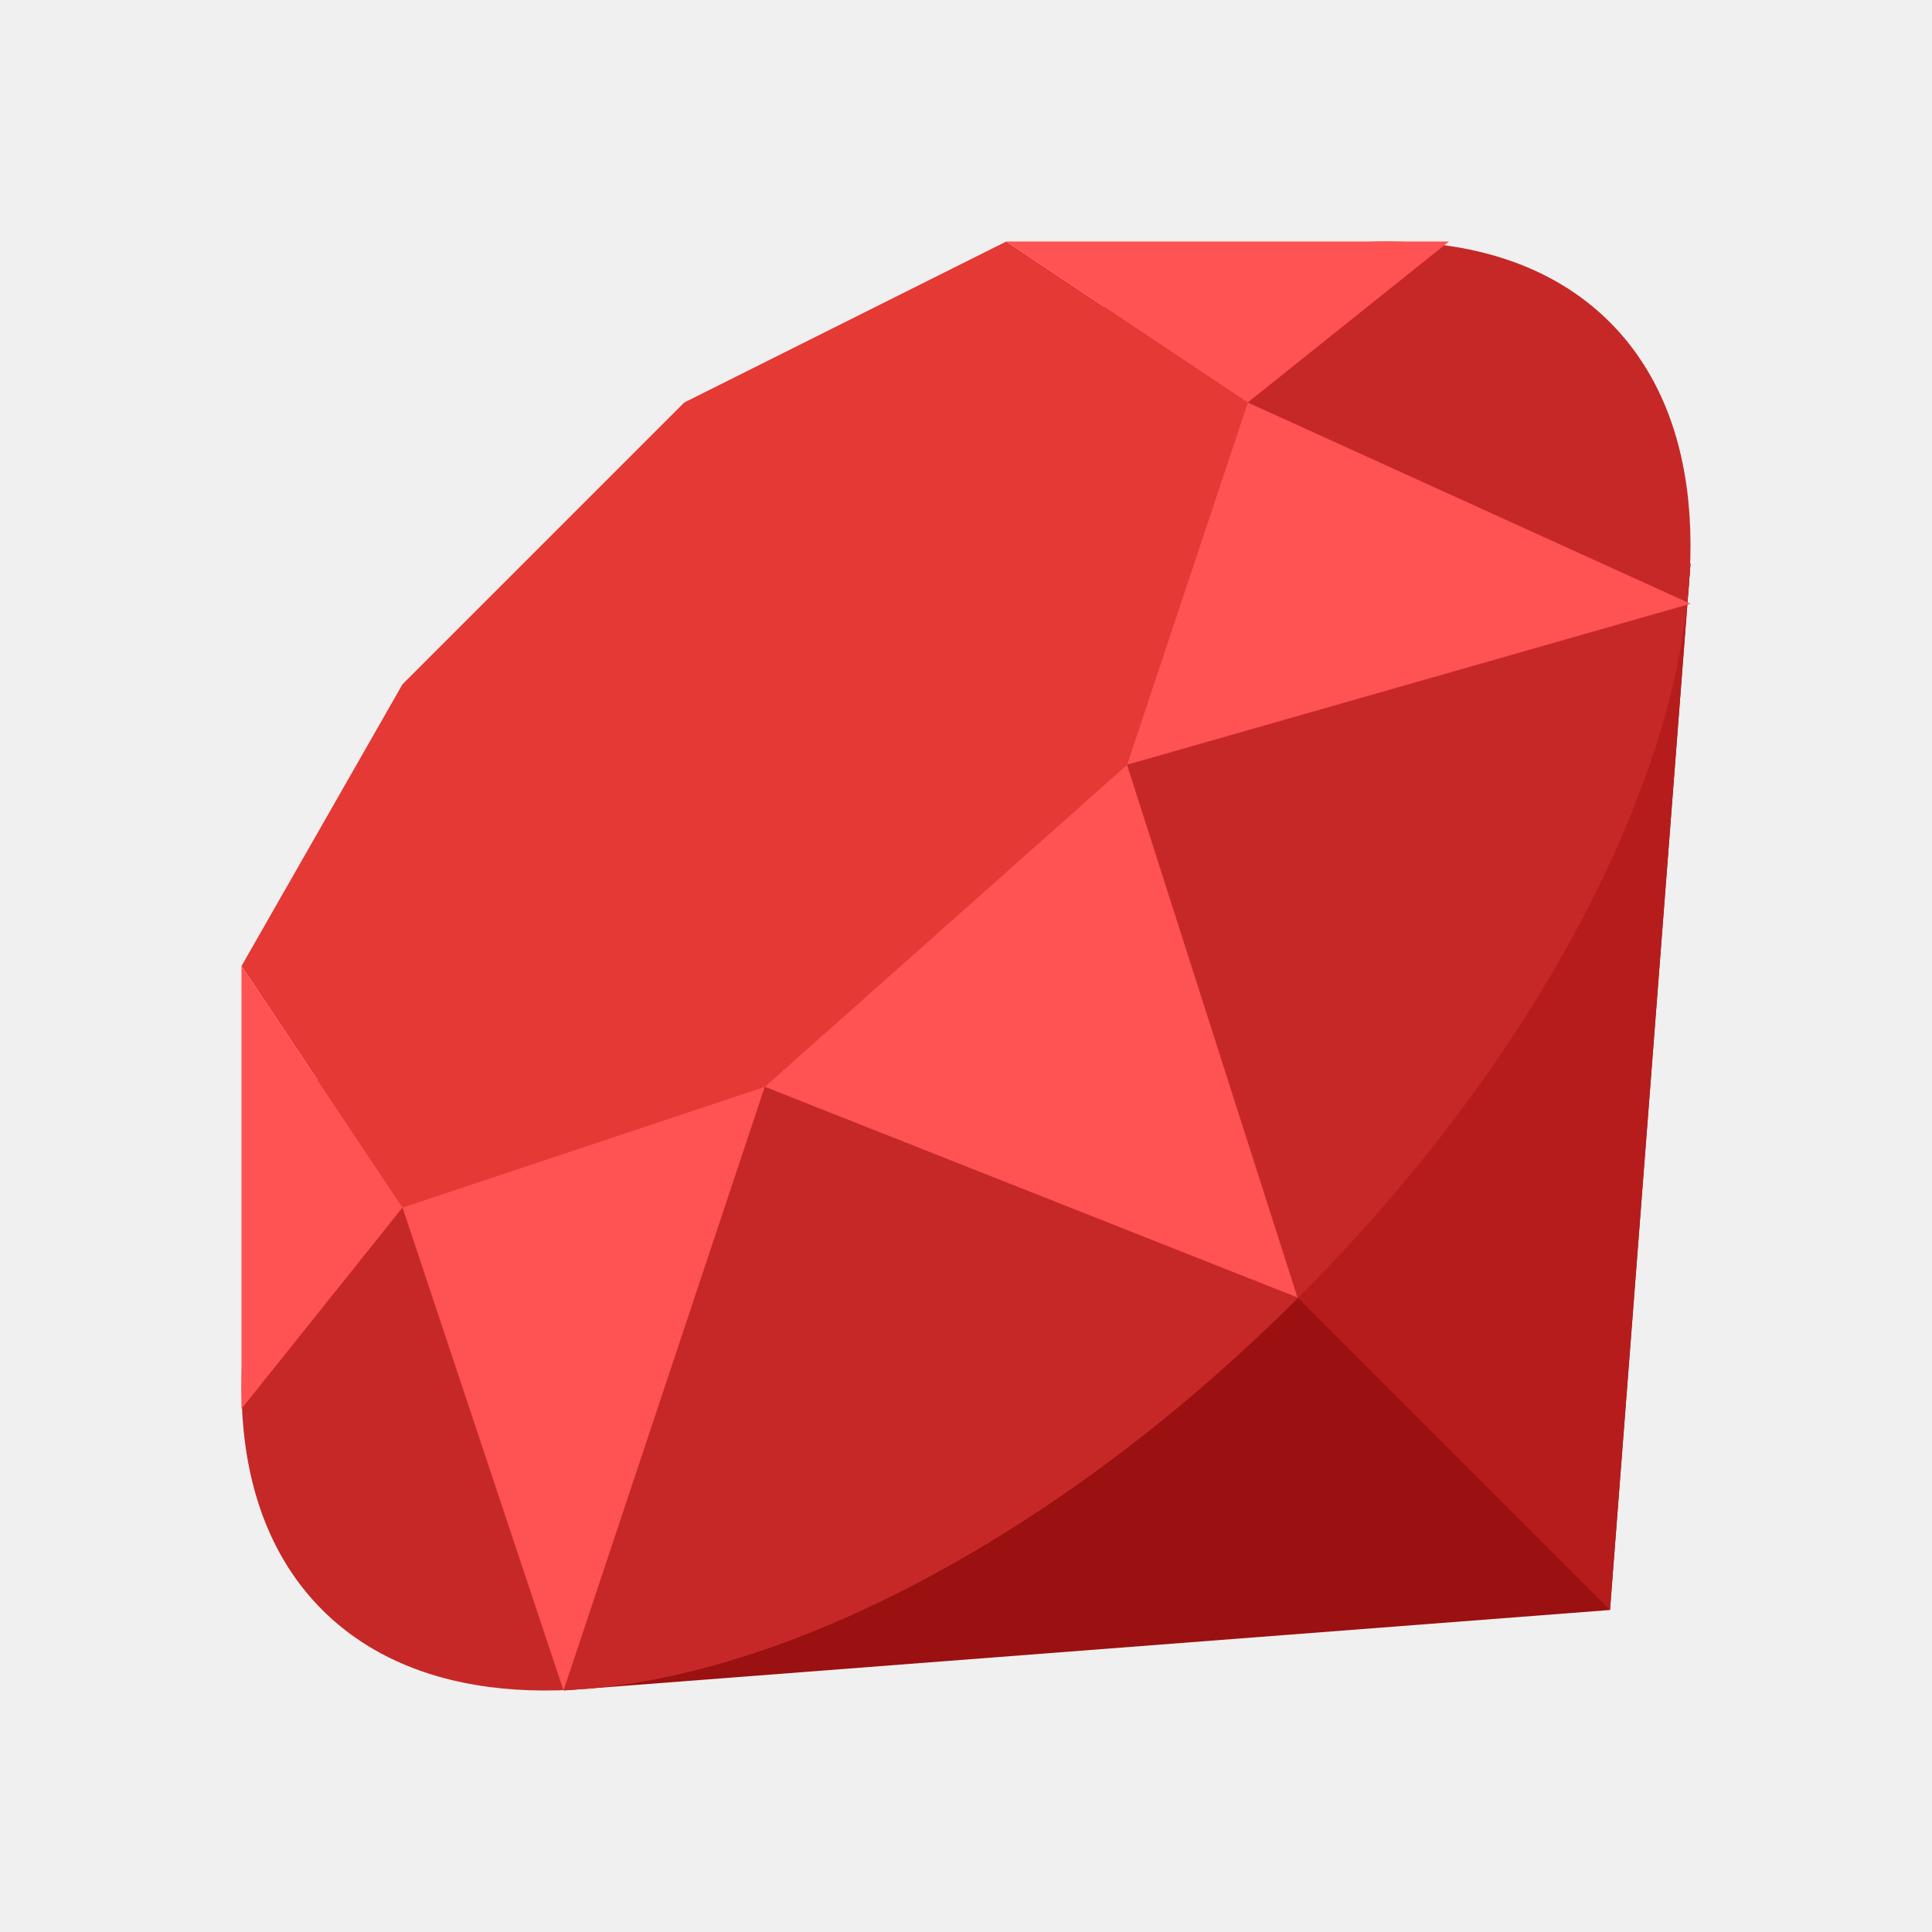
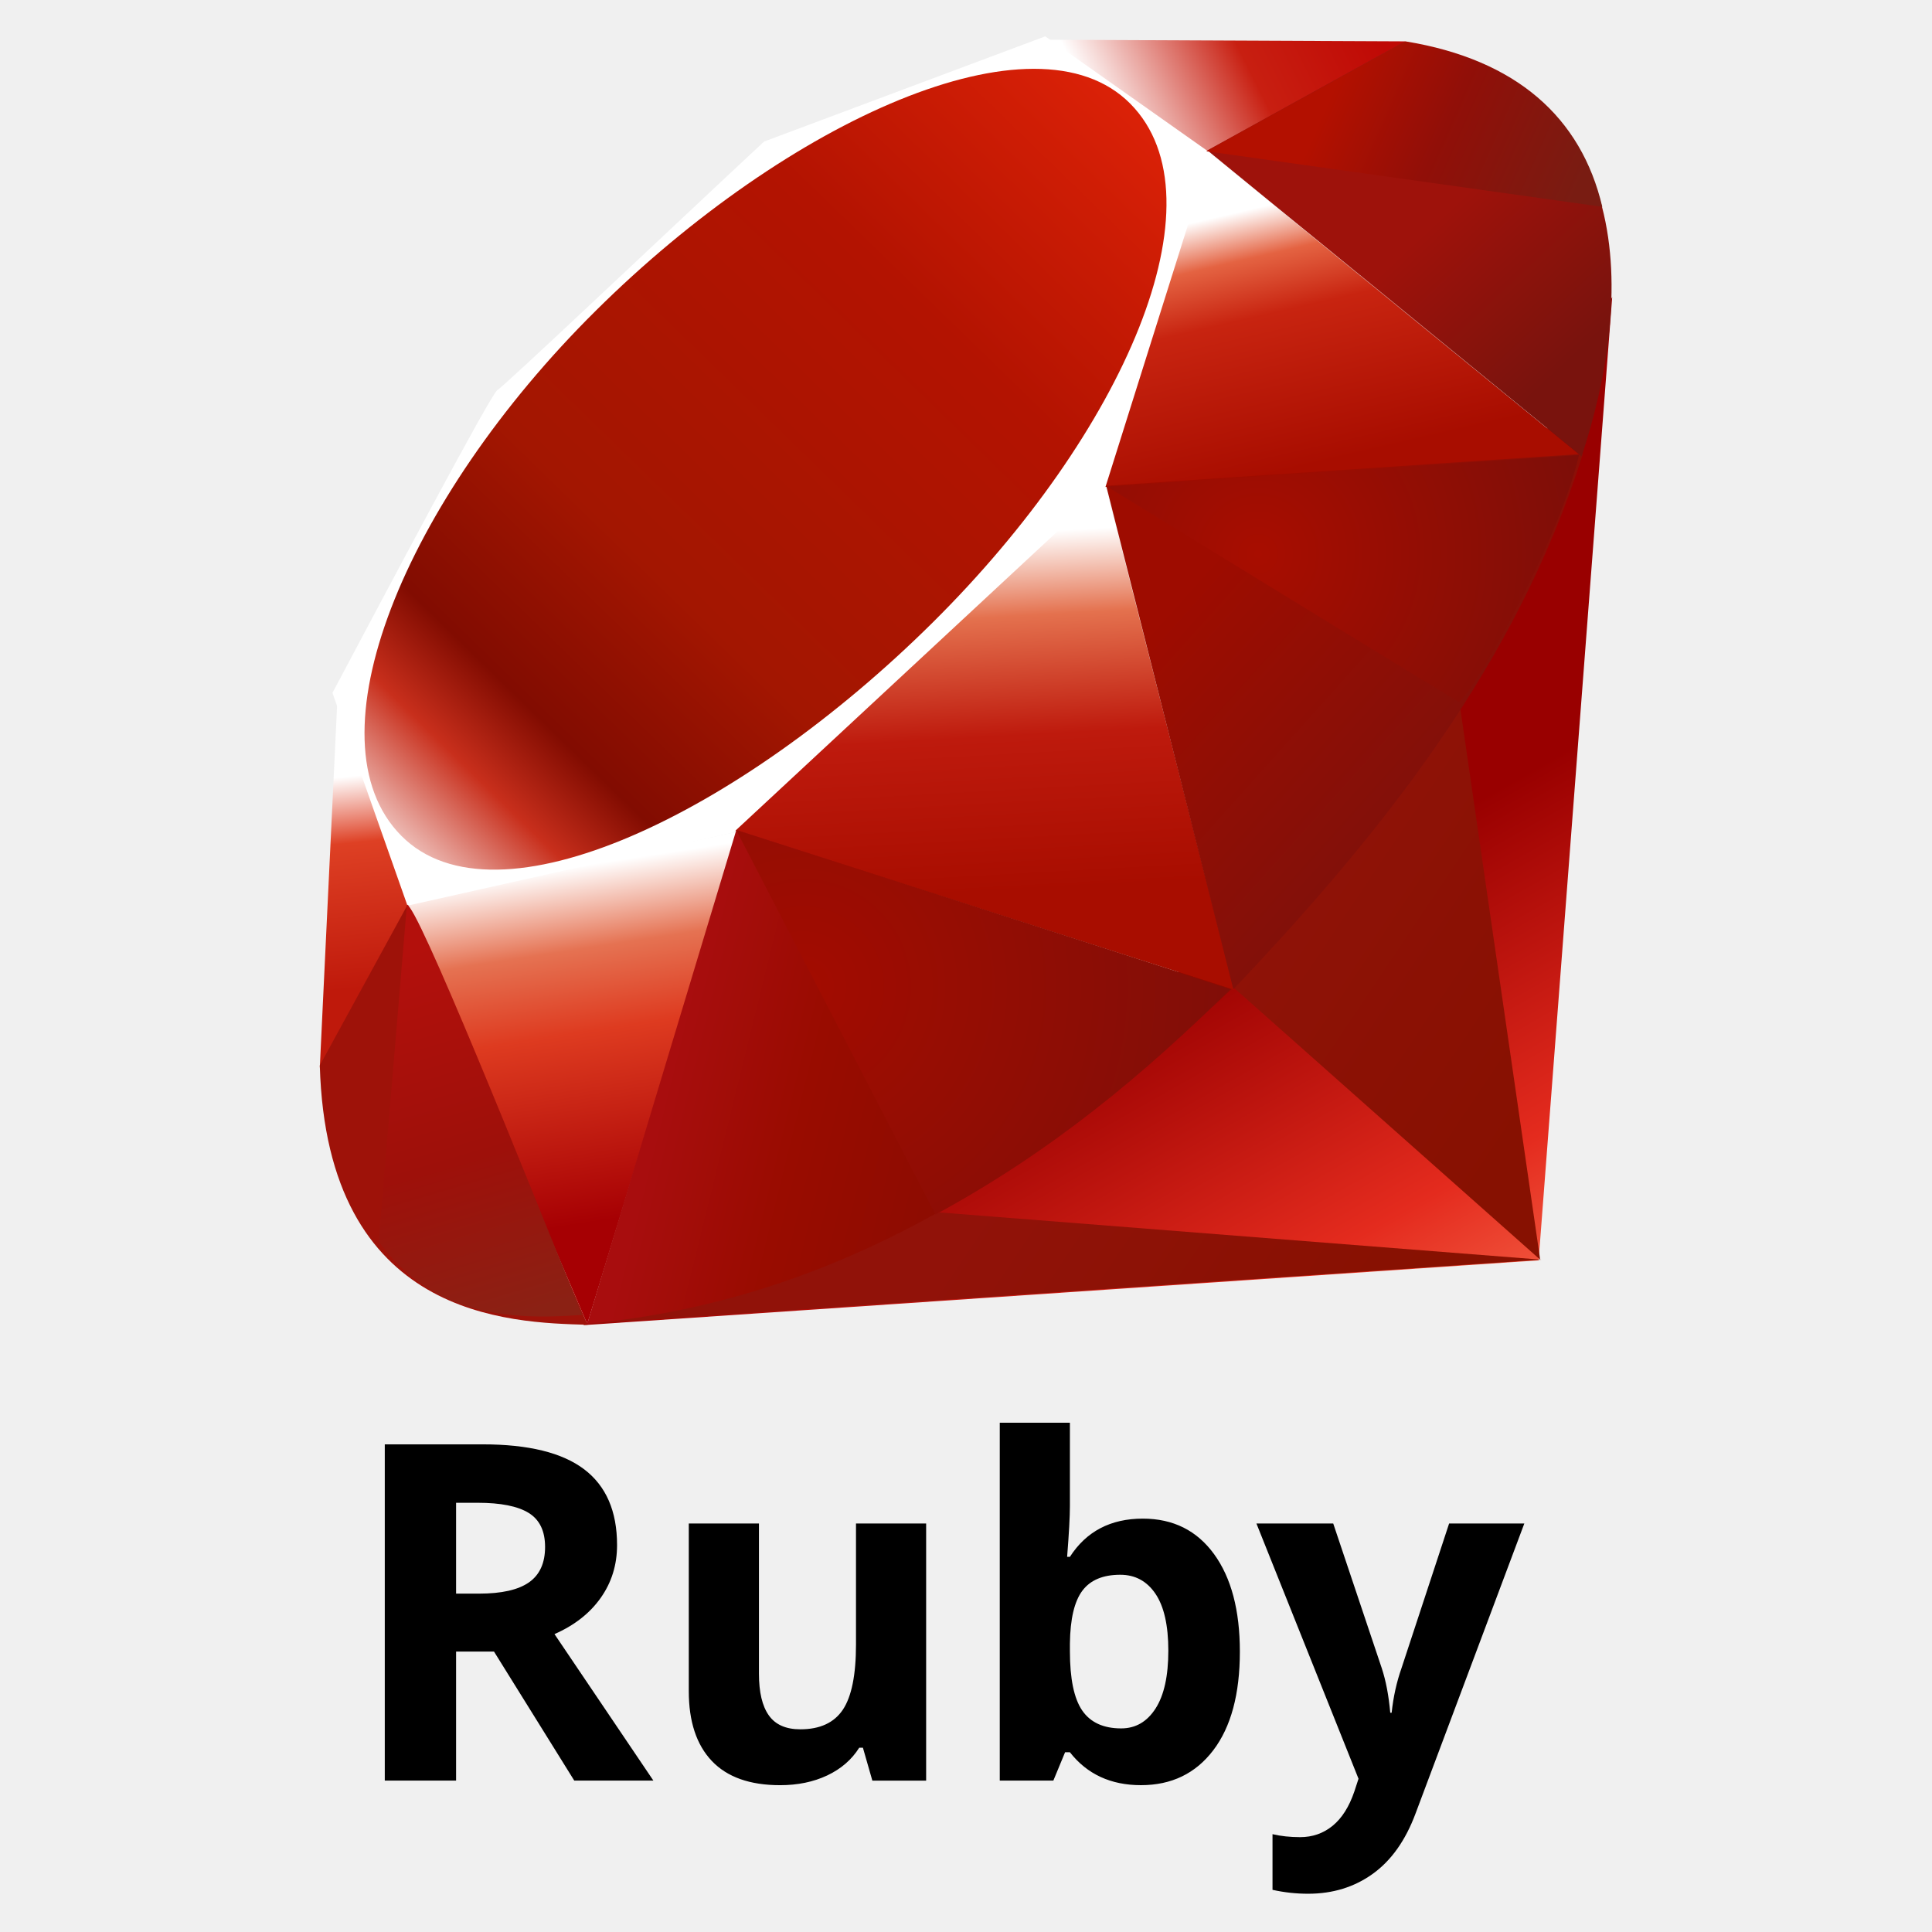
- <svg xmlns="http://www.w3.org/2000/svg" viewBox="0 0 48 48" width="144px" height="144px">
-   <path fill="#9B1010" d="M42 14L40 40 14 42z" />
-   <path fill="#B71C1C" d="M28 28L40 40 42 14z" />
-   <path fill="#C62828" d="M24 12.336A22.621 11.664 0 1 0 24 35.664A22.621 11.664 0 1 0 24 12.336Z" transform="rotate(-45.001 24 24)" />
-   <path fill="#E53935" d="M10 17L17 10 25 6 31 10 28 19 19 27 10 30 6 24z" />
-   <path fill="#FF5252" d="M31,10l-6-4h11L31,10z M42,15l-11-5l-3,9L42,15z M19,27l13.235,5.235L28,19L19,27z M10,30l4,12l5-15L10,30z M6,24v11l4-5L6,24z" />
+ <svg xmlns="http://www.w3.org/2000/svg" viewBox="0 0 128 128">
+   <path d="M30.217 109.422v8.547h-4.724v-22.277h6.491c3.026 0 5.266.551 6.719 1.653 1.453 1.103 2.179 2.776 2.179 5.02 0 1.311-.361 2.477-1.083 3.497-.721 1.021-1.742 1.822-3.063 2.401l6.552 9.705h-5.242l-5.317-8.547h-2.512zm0-3.84h1.524c1.492 0 2.595-.25 3.306-.747.71-.498 1.066-1.28 1.066-2.346 0-1.057-.363-1.808-1.089-2.255-.726-.447-1.851-.671-3.375-.671h-1.432v6.019zM57.795 117.969l-.625-2.179h-.244c-.498.793-1.205 1.404-2.118 1.836-.915.432-1.957.647-3.124.647-2.002 0-3.509-.535-4.526-1.607-1.016-1.072-1.524-2.613-1.524-4.624v-11.108h4.648v9.95c0 1.229.218 2.151.656 2.766.436.615 1.131.921 2.086.921 1.301 0 2.24-.435 2.819-1.302.579-.869.869-2.308.869-4.319v-8.015h4.647v17.035h-3.564zM75.713 100.613c2.011 0 3.586.786 4.725 2.355 1.137 1.569 1.706 3.72 1.706 6.453 0 2.813-.587 4.992-1.759 6.535-1.173 1.545-2.771 2.316-4.793 2.316-2 0-3.57-.727-4.708-2.18h-.32l-.776 1.875h-3.551v-23.707h4.647v5.516c0 .701-.062 1.823-.184 3.368h.184c1.086-1.686 2.697-2.531 4.829-2.531zm-1.493 3.719c-1.147 0-1.985.353-2.513 1.059-.528.707-.803 1.872-.823 3.498v.502c0 1.829.271 3.139.814 3.932.544.792 1.405 1.188 2.583 1.188.955 0 1.713-.44 2.278-1.318.564-.878.846-2.156.846-3.832 0-1.676-.286-2.934-.854-3.772-.568-.838-1.345-1.257-2.331-1.257zM83.241 100.934h5.088l3.215 9.584c.275.833.463 1.818.564 2.956h.092c.111-1.046.329-2.032.654-2.956l3.154-9.584h4.983l-7.207 19.214c-.661 1.777-1.602 3.108-2.826 3.992-1.225.884-2.654 1.325-4.29 1.325-.803 0-1.59-.086-2.361-.259v-3.687c.558.131 1.167.197 1.828.197.822 0 1.541-.251 2.156-.754.615-.502 1.095-1.261 1.44-2.277l.274-.839-6.764-16.912z" />
+   <linearGradient id="a" x1="143.917" x2="125.854" y1="2125.439" y2="2157.331" gradientTransform="matrix(1 0 0 -1 -47.5 2221)" gradientUnits="userSpaceOnUse">
+     <stop offset="0" stop-color="#FB7655" />
+     <stop offset="0" stop-color="#FB7655" />
+     <stop offset=".41" stop-color="#E42B1E" />
+     <stop offset=".99" stop-color="#900" />
+     <stop offset="1" stop-color="#900" />
+   </linearGradient>
+   <path fill="url(#a)" d="M87.524 58.767l-48.886 29.028 63.3-4.294 4.875-63.828z" />
+   <linearGradient id="b" x1="152.913" x2="129.634" y1="2152.229" y2="2167.85" gradientTransform="matrix(1 0 0 -1 -47.5 2221)" gradientUnits="userSpaceOnUse">
+     <stop offset="0" stop-color="#871101" />
+     <stop offset="0" stop-color="#871101" />
+     <stop offset=".99" stop-color="#911209" />
+     <stop offset="1" stop-color="#911209" />
+   </linearGradient>
+   <path fill="url(#b)" d="M102.041 83.457l-5.441-37.552-14.818 19.57z" />
+   <linearGradient id="c" x1="134.287" x2="111.008" y1="2124.472" y2="2140.093" gradientTransform="matrix(1 0 0 -1 -47.5 2221)" gradientUnits="userSpaceOnUse">
+     <stop offset="0" stop-color="#871101" />
+     <stop offset="0" stop-color="#871101" />
+     <stop offset=".99" stop-color="#911209" />
+     <stop offset="1" stop-color="#911209" />
+   </linearGradient>
+   <path fill="url(#c)" d="M102.114 83.457l-39.858-3.129-23.405 7.385z" />
+   <linearGradient id="d" x1="85.411" x2="89.02" y1="2163.54" y2="2140.086" gradientTransform="matrix(1 0 0 -1 -47.5 2221)" gradientUnits="userSpaceOnUse">
+     <stop offset="0" stop-color="#fff" />
+     <stop offset="0" stop-color="#fff" />
+     <stop offset=".23" stop-color="#E57252" />
+     <stop offset=".46" stop-color="#DE3B20" />
+     <stop offset=".99" stop-color="#A60003" />
+     <stop offset="1" stop-color="#A60003" />
+   </linearGradient>
+   <path fill="url(#d)" d="M38.906 87.722l9.957-32.62-21.91 4.686z" />
+   <linearGradient id="e" x1="110.233" x2="111.563" y1="2185.439" y2="2161.502" gradientTransform="matrix(1 0 0 -1 -47.5 2221)" gradientUnits="userSpaceOnUse">
+     <stop offset="0" stop-color="#fff" />
+     <stop offset="0" stop-color="#fff" />
+     <stop offset=".23" stop-color="#E4714E" />
+     <stop offset=".56" stop-color="#BE1A0D" />
+     <stop offset=".99" stop-color="#A80D00" />
+     <stop offset="1" stop-color="#A80D00" />
+   </linearGradient>
+   <path fill="url(#e)" d="M81.777 65.582l-9.162-35.887-26.219 24.577z" />
+   <linearGradient id="f" x1="132.261" x2="136.242" y1="2207.563" y2="2190.407" gradientTransform="matrix(1 0 0 -1 -47.5 2221)" gradientUnits="userSpaceOnUse">
+     <stop offset="0" stop-color="#fff" />
+     <stop offset="0" stop-color="#fff" />
+     <stop offset=".18" stop-color="#E46342" />
+     <stop offset=".4" stop-color="#C82410" />
+     <stop offset=".99" stop-color="#A80D00" />
+     <stop offset="1" stop-color="#A80D00" />
+   </linearGradient>
+   <path fill="url(#f)" d="M104.734 30.201l-24.785-20.243-6.901 22.313z" />
+   <linearGradient id="g" x1="120.105" x2="137.258" y1="2213.604" y2="2222.18" gradientTransform="matrix(1 0 0 -1 -47.5 2221)" gradientUnits="userSpaceOnUse">
+     <stop offset="0" stop-color="#fff" />
+     <stop offset="0" stop-color="#fff" />
+     <stop offset=".54" stop-color="#C81F11" />
+     <stop offset=".99" stop-color="#BF0905" />
+     <stop offset="1" stop-color="#BF0905" />
+   </linearGradient>
+   <path fill="url(#g)" d="M93.142 2.741l-14.576 8.056-9.197-8.164z" />
+   <linearGradient id="h" x1="70.375" x2="71.787" y1="2169.518" y2="2155.382" gradientTransform="matrix(1 0 0 -1 -47.5 2221)" gradientUnits="userSpaceOnUse">
+     <stop offset="0" stop-color="#fff" />
+     <stop offset="0" stop-color="#fff" />
+     <stop offset=".31" stop-color="#DE4024" />
+     <stop offset=".99" stop-color="#BF190B" />
+     <stop offset="1" stop-color="#BF190B" />
+   </linearGradient>
+   <path fill="url(#h)" d="M21.188 70.73l6.107-11.137-4.941-13.267z" />
+   <path fill="#fff" d="M22.026 45.905l4.97 14.098 21.595-4.845 24.655-22.913 6.958-22.1-10.955-7.737-18.627 6.971c-5.868 5.458-17.256 16.258-17.667 16.461-.406.208-7.519 13.653-10.929 20.065z" />
+   <linearGradient id="i" x1="60.669" x2="127.036" y1="2151.563" y2="2219.806" gradientTransform="matrix(1 0 0 -1 -47.5 2221)" gradientUnits="userSpaceOnUse">
+     <stop offset="0" stop-color="#BD0012" />
+     <stop offset="0" stop-color="#BD0012" />
+     <stop offset=".07" stop-color="#fff" />
+     <stop offset=".17" stop-color="#fff" />
+     <stop offset=".27" stop-color="#C82F1C" />
+     <stop offset=".33" stop-color="#820C01" />
+     <stop offset=".46" stop-color="#A31601" />
+     <stop offset=".72" stop-color="#B31301" />
+     <stop offset=".99" stop-color="#E82609" />
+     <stop offset="1" stop-color="#E82609" />
+   </linearGradient>
+   <path fill="url(#i)" d="M39.477 20.581c12.719-12.611 29.115-20.061 35.407-13.712 6.289 6.348-.38 21.776-13.099 34.382-12.718 12.607-28.912 20.468-35.199 14.119-6.294-6.344.173-22.183 12.891-34.789z" />
+   <linearGradient id="j" x1="111.505" x2="91.514" y1="2144.677" y2="2149.611" gradientTransform="matrix(1 0 0 -1 -47.5 2221)" gradientUnits="userSpaceOnUse">
+     <stop offset="0" stop-color="#8C0C01" />
+     <stop offset="0" stop-color="#8C0C01" />
+     <stop offset=".54" stop-color="#990C00" />
+     <stop offset=".99" stop-color="#A80D0E" />
+     <stop offset="1" stop-color="#A80D0E" />
+   </linearGradient>
+   <path fill="url(#j)" d="M38.906 87.709l9.879-32.724 32.811 10.541c-11.864 11.125-25.058 20.528-42.69 22.183z" />
+   <linearGradient id="k" x1="145.839" x2="128.08" y1="2168.67" y2="2184.586" gradientTransform="matrix(1 0 0 -1 -47.5 2221)" gradientUnits="userSpaceOnUse">
+     <stop offset="0" stop-color="#7E110B" />
+     <stop offset="0" stop-color="#7E110B" />
+     <stop offset=".99" stop-color="#9E0C00" />
+     <stop offset="1" stop-color="#9E0C00" />
+   </linearGradient>
+   <path fill="url(#k)" d="M73.289 32.181l8.423 33.363c9.91-10.419 18.804-21.621 23.159-35.476l-31.582 2.113z" />
+   <linearGradient id="l" x1="152.364" x2="143.518" y1="2197.874" y2="2207.331" gradientTransform="matrix(1 0 0 -1 -47.5 2221)" gradientUnits="userSpaceOnUse">
+     <stop offset="0" stop-color="#79130D" />
+     <stop offset="0" stop-color="#79130D" />
+     <stop offset=".99" stop-color="#9E120B" />
+     <stop offset="1" stop-color="#9E120B" />
+   </linearGradient>
+   <path fill="url(#l)" d="M104.785 30.236c3.371-10.174 4.148-24.768-11.746-27.477l-13.043 7.204 24.789 20.273z" />
+   <path fill="#9E1209" d="M21.188 70.583c.467 16.789 12.581 17.04 17.741 17.188l-11.92-27.837-5.821 10.649z" />
+   <radialGradient id="m" cx="130.847" cy="2184.281" r="21.762" gradientTransform="matrix(1 0 0 -1 -47.5 2221)" gradientUnits="userSpaceOnUse">
+     <stop offset="0" stop-color="#A80D00" />
+     <stop offset="0" stop-color="#A80D00" />
+     <stop offset=".99" stop-color="#7E0E08" />
+     <stop offset="1" stop-color="#7E0E08" />
+   </radialGradient>
+   <path fill="url(#m)" d="M73.337 32.232c7.615 4.68 22.96 14.08 23.271 14.253.484.272 6.617-10.342 8.008-16.34l-31.279 2.087z" />
+   <radialGradient id="n" cx="100.707" cy="2155.602" r="28.932" gradientTransform="matrix(1 0 0 -1 -47.5 2221)" gradientUnits="userSpaceOnUse">
+     <stop offset="0" stop-color="#A30C00" />
+     <stop offset="0" stop-color="#A30C00" />
+     <stop offset=".99" stop-color="#800E08" />
+     <stop offset="1" stop-color="#800E08" />
+   </radialGradient>
+   <path fill="url(#n)" d="M48.772 54.986l13.207 25.48c7.81-4.235 13.924-9.395 19.526-14.922l-32.733-10.558z" />
+   <linearGradient id="o" x1="80.214" x2="73.005" y1="2133.309" y2="2157.766" gradientTransform="matrix(1 0 0 -1 -47.5 2221)" gradientUnits="userSpaceOnUse">
+     <stop offset="0" stop-color="#8B2114" />
+     <stop offset="0" stop-color="#8B2114" />
+     <stop offset=".43" stop-color="#9E100A" />
+     <stop offset=".99" stop-color="#B3100C" />
+     <stop offset="1" stop-color="#B3100C" />
+   </linearGradient>
+   <path fill="url(#o)" d="M26.957 59.969l-1.872 22.282c3.532 4.823 8.389 5.241 13.485 4.866-3.687-9.175-11.051-27.521-11.613-27.148z" />
+   <linearGradient id="p" x1="135.518" x2="151.68" y1="2214.356" y2="2207.222" gradientTransform="matrix(1 0 0 -1 -47.5 2221)" gradientUnits="userSpaceOnUse">
+     <stop offset="0" stop-color="#B31000" />
+     <stop offset="0" stop-color="#B31000" />
+     <stop offset=".44" stop-color="#910F08" />
+     <stop offset=".99" stop-color="#791C12" />
+     <stop offset="1" stop-color="#791C12" />
+   </linearGradient>
+   <path fill="url(#p)" d="M79.919 10.02l26.237 3.683c-1.401-5.935-5.701-9.763-13.03-10.961l-13.207 7.278z" />
</svg>
